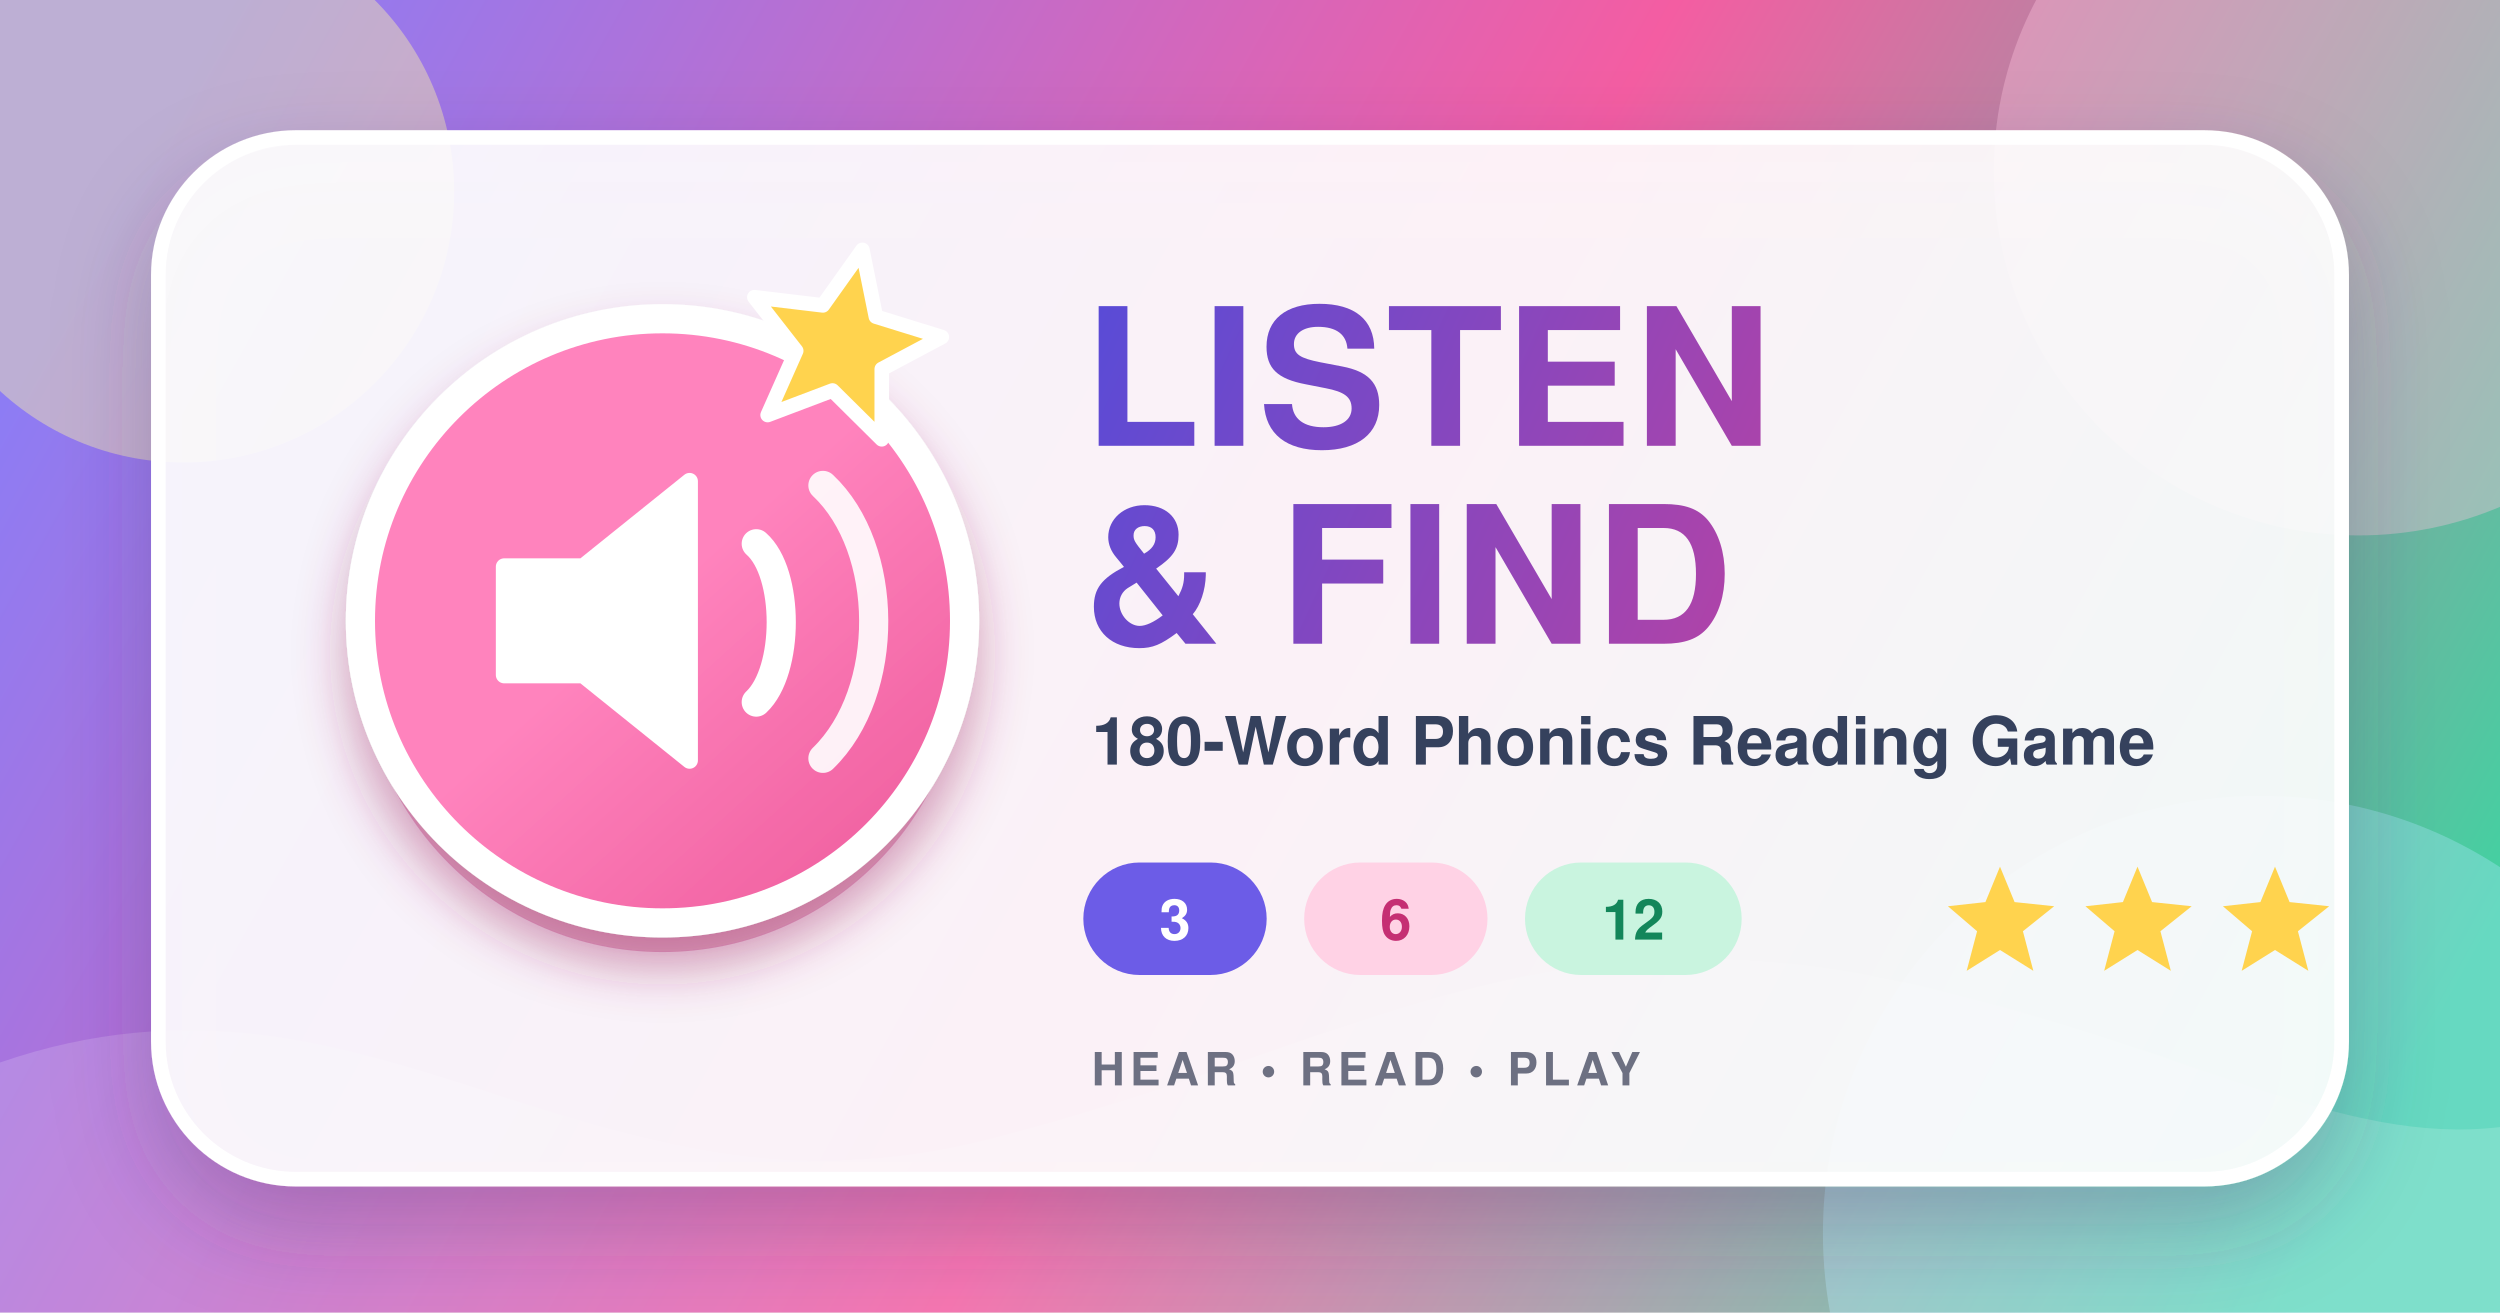
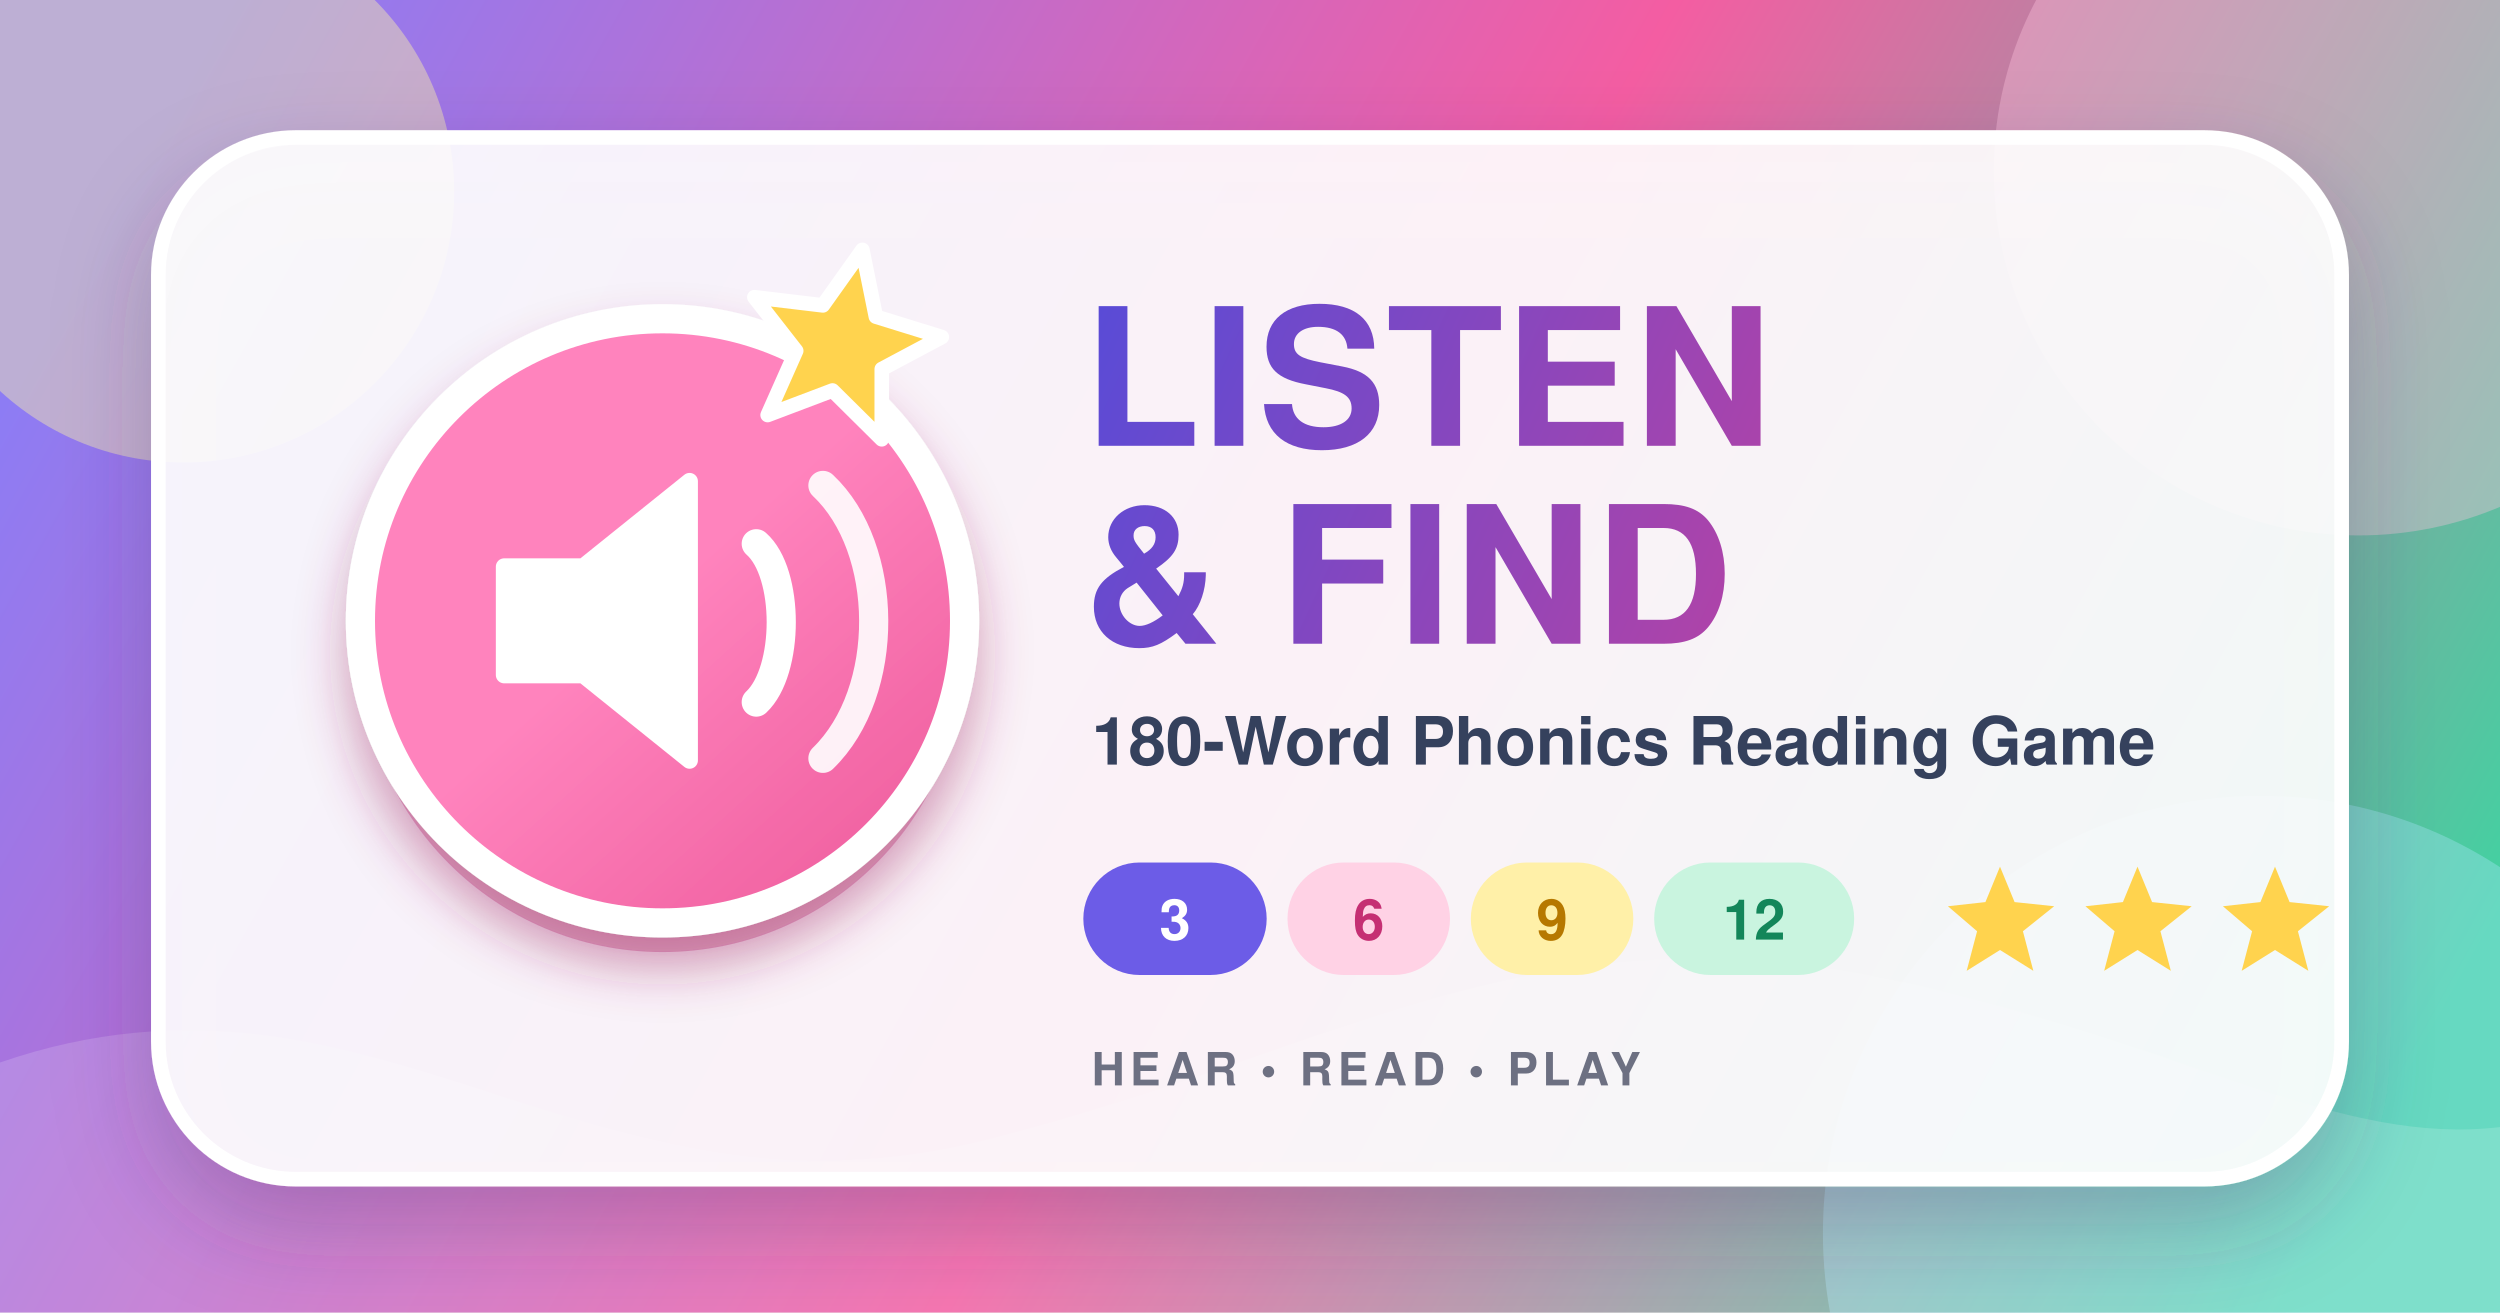
<svg xmlns="http://www.w3.org/2000/svg" width="1200" height="630" viewBox="0 0 1200 630">
  <defs>
    <linearGradient id="background" x1="90" y1="35" x2="1110" y2="605" gradientUnits="userSpaceOnUse">
      <stop stop-color="#8d7cf4" />
      <stop offset="0.52" stop-color="#f45da2" />
      <stop offset="1" stop-color="#41d2a1" />
    </linearGradient>
    <linearGradient id="button" x1="182" y1="142" x2="423" y2="410" gradientUnits="userSpaceOnUse">
      <stop stop-color="#ff83bd" />
      <stop offset="1" stop-color="#df397f" />
    </linearGradient>
    <linearGradient id="title" x1="520" y1="166" x2="1030" y2="401" gradientUnits="userSpaceOnUse">
      <stop stop-color="#5a4bd6" />
      <stop offset="1" stop-color="#e73e8a" />
    </linearGradient>
    <filter id="shadow" x="-20%" y="-20%" width="140%" height="160%">
      <feDropShadow dx="0" dy="20" stdDeviation="22" flood-color="#403064" flood-opacity="0.28" />
    </filter>
    <filter id="buttonShadow" x="-30%" y="-30%" width="160%" height="170%">
      <feDropShadow dx="0" dy="15" stdDeviation="12" flood-color="#9d275f" flood-opacity="0.42" />
    </filter>
  </defs>
  <rect width="1200" height="630" rx="0" fill="url(#background)" />
  <circle cx="88" cy="92" r="130" fill="#fff6a8" opacity="0.42" />
  <circle cx="1132" cy="82" r="175" fill="#ffc5df" opacity="0.36" />
  <circle cx="1085" cy="592" r="210" fill="#aee8ff" opacity="0.34" />
  <path d="M0 510C180 448 283 596 474 547C654 501 739 430 925 474C1053 504 1124 550 1200 541V630H0Z" fill="#fff" opacity="0.16" />
  <g filter="url(#shadow)">
    <rect x="76" y="66" width="1048" height="500" rx="66" fill="#fff" fill-opacity="0.91" stroke="#fff" stroke-width="7" />
  </g>
  <g transform="translate(150 130)">
    <circle cx="168" cy="168" r="145" fill="#bd2c72" opacity="0.34" transform="translate(0 14)" />
    <circle cx="168" cy="168" r="145" fill="url(#button)" stroke="#fff" stroke-width="14" filter="url(#buttonShadow)" />
    <path d="M92 142H130L181 101V235L130 194H92Z" fill="#fff" stroke="#fff" stroke-linejoin="round" stroke-width="8" />
    <path d="M213 131C229 145 229 192 213 207" fill="none" stroke="#fff" stroke-linecap="round" stroke-width="14" />
    <path d="M245 103C277 133 278 202 245 234" fill="none" stroke="#fff" stroke-linecap="round" stroke-width="14" opacity="0.9" />
    <path d="M157 5L170 35L203 38L178 59L185 92L157 74L129 92L136 59L111 38L144 35Z" fill="#ffd34e" stroke="#fff" stroke-linejoin="round" stroke-width="7" transform="translate(98 -16) rotate(12 157 48)" />
  </g>
  <g font-family="Nimbus Sans, Arial, Helvetica, sans-serif">
    <text x="520" y="214" fill="url(#title)" font-size="92" font-weight="800" letter-spacing="1">LISTEN</text>
    <text x="520" y="309" fill="url(#title)" font-size="92" font-weight="800" letter-spacing="1">&amp; FIND</text>
    <text x="524" y="367" fill="#35415d" font-size="32" font-weight="700">180-Word Phonics Reading Game</text>
    <g transform="translate(520 414)" font-size="27" font-weight="800" text-anchor="middle">
      <rect x="0" y="0" width="88" height="54" rx="27" fill="#6c5ce7" />
      <text x="44" y="37" fill="#fff">3</text>
-       <rect x="106" y="0" width="88" height="54" rx="27" fill="#ffd2e5" />
-       <text x="150" y="37" fill="#c52f73">6</text>
-       <rect x="212" y="0" width="104" height="54" rx="27" fill="#c9f4df" />
-       <text x="264" y="37" fill="#13865a">12</text>
+       <rect x="98" y="0" width="78" height="54" rx="27" fill="#ffd2e5" />
+       <text x="137" y="37" fill="#c52f73">6</text>
+       <rect x="186" y="0" width="78" height="54" rx="27" fill="#fff0a8" />
+       <text x="225" y="37" fill="#b67800">9</text>
+       <rect x="274" y="0" width="96" height="54" rx="27" fill="#c9f4df" />
+       <text x="322" y="37" fill="#13865a">12</text>
    </g>
    <g transform="translate(935 416)">
      <path d="M25 0L32 17L51 19L36 31L41 50L25 40L9 50L14 31L0 19L18 17Z" fill="#ffd34e" />
      <path d="M91 0L98 17L117 19L102 31L107 50L91 40L75 50L80 31L66 19L84 17Z" fill="#ffd34e" />
      <path d="M157 0L164 17L183 19L168 31L173 50L157 40L141 50L146 31L132 19L150 17Z" fill="#ffd34e" />
    </g>
    <text x="524" y="521" fill="#6d7082" font-size="22" font-weight="700" letter-spacing="2.5">HEAR • READ • PLAY</text>
  </g>
</svg>
